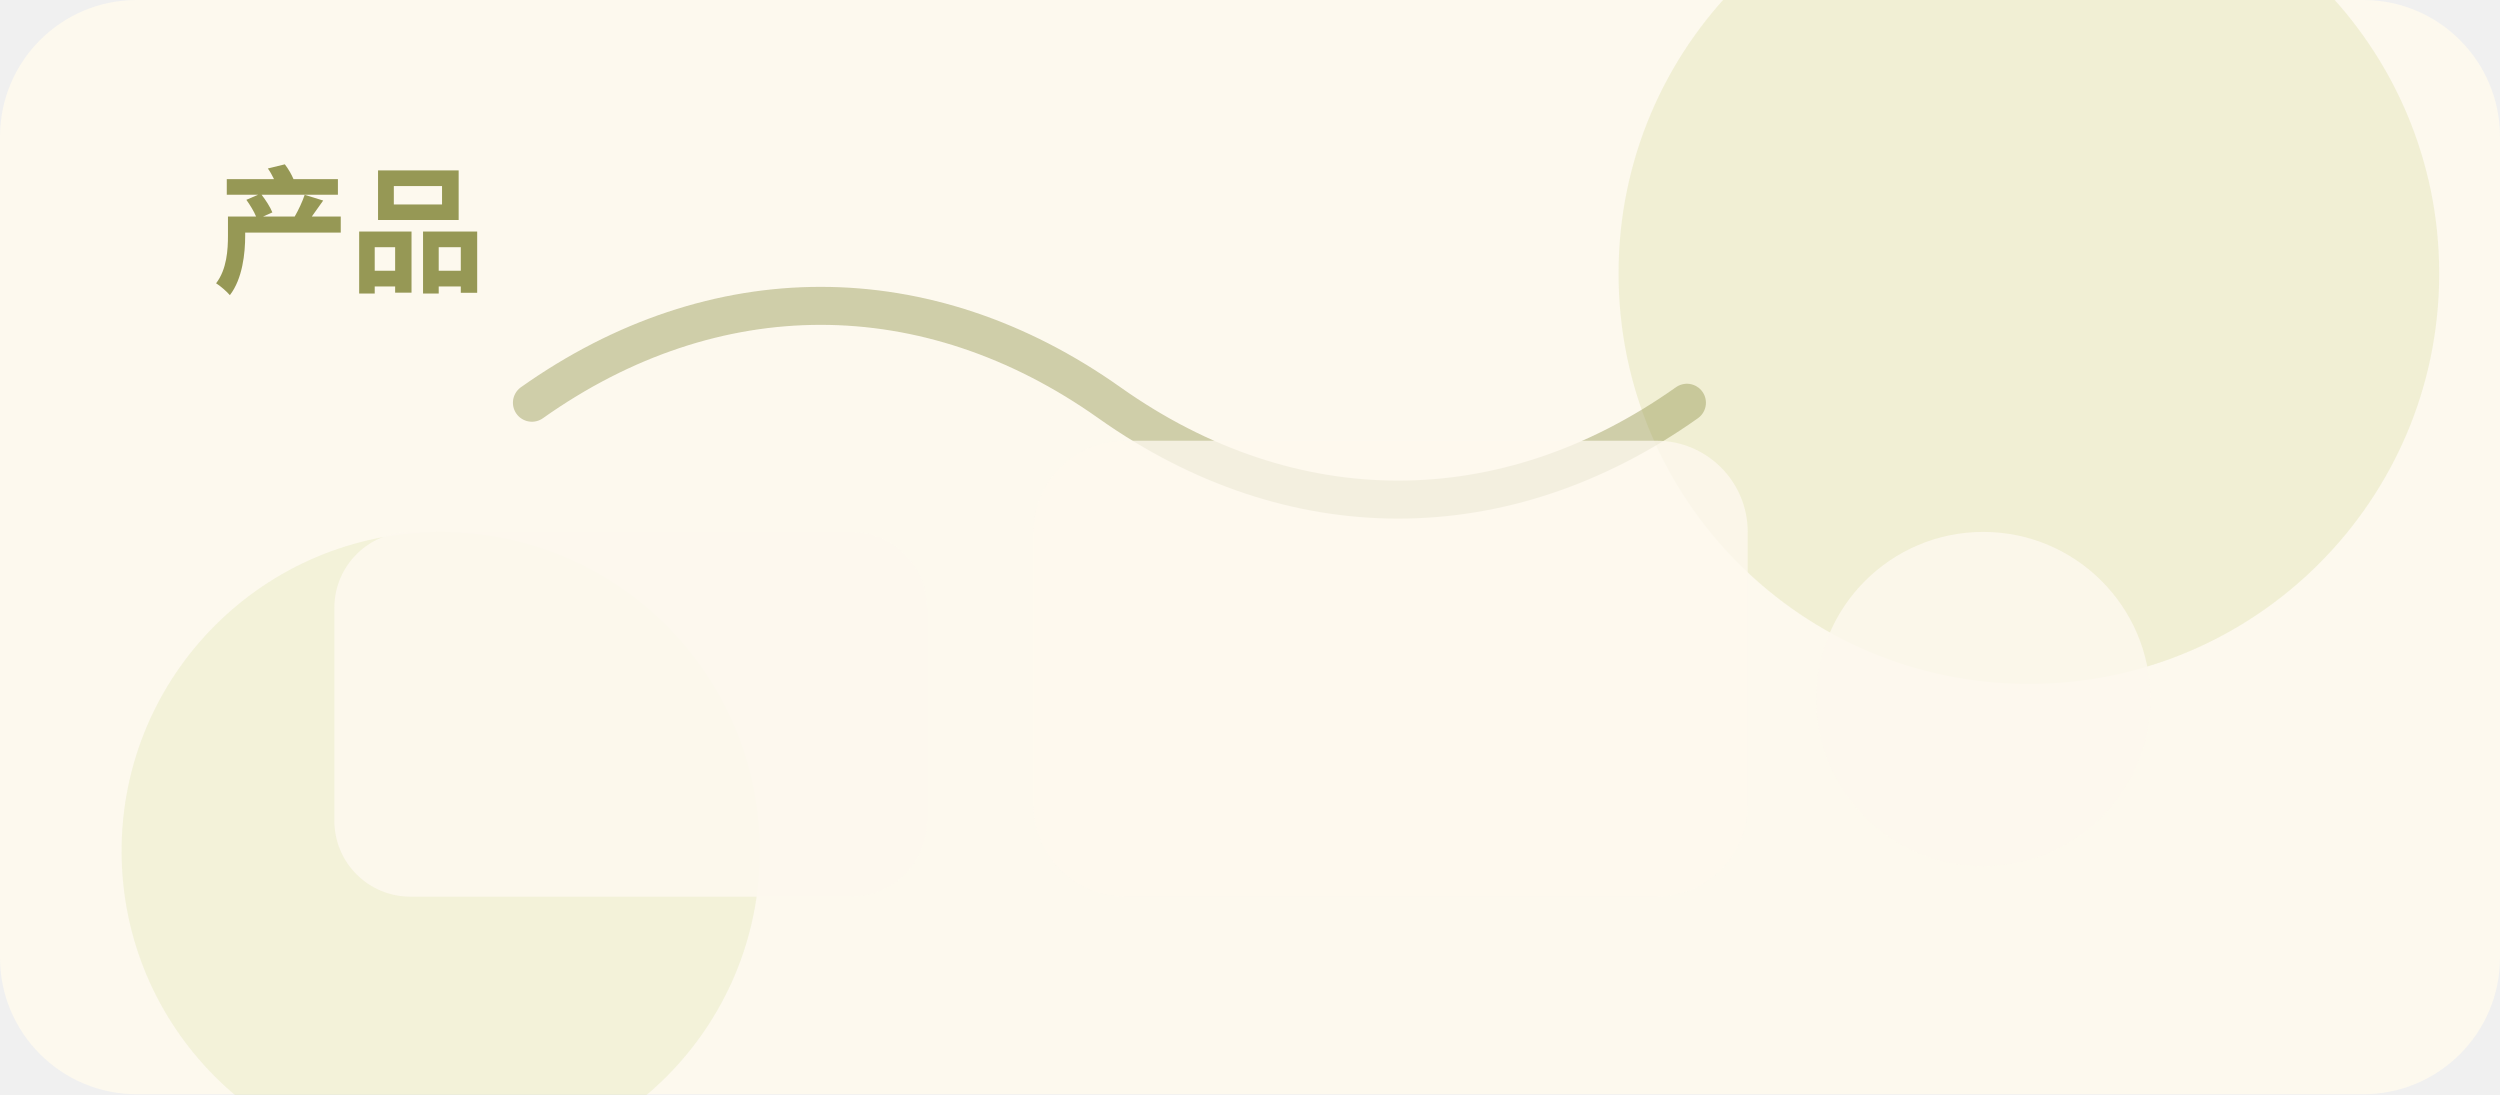
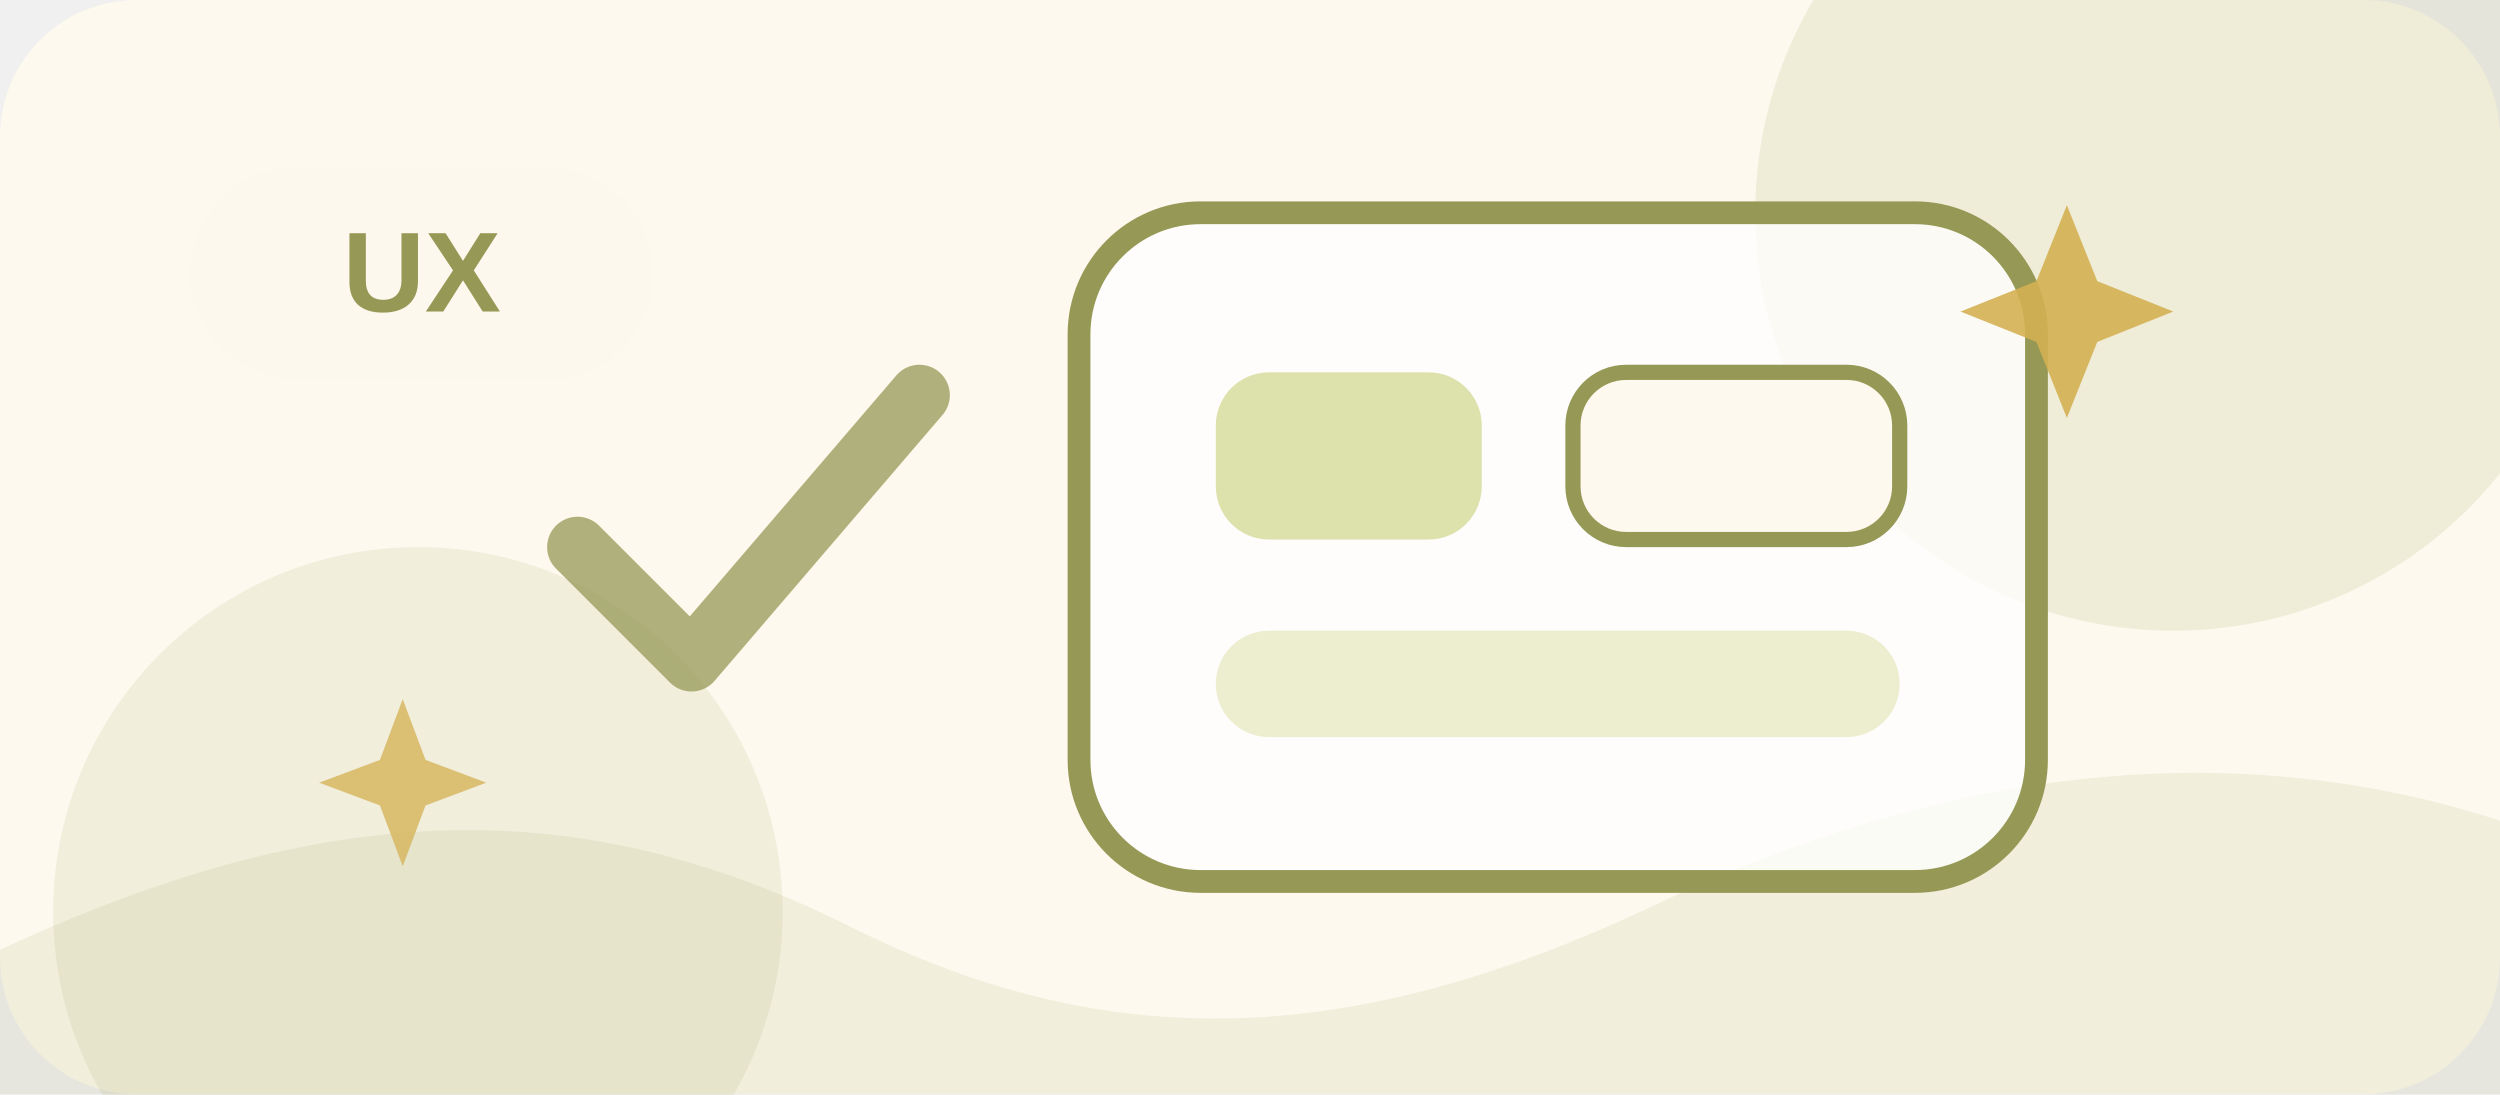
<svg xmlns="http://www.w3.org/2000/svg" width="329" height="144" viewBox="0 0 329 144" fill="none">
  <rect width="329" height="144" rx="18" fill="#FDF9EE" />
-   <circle cx="267" cy="36" r="54" fill="#DDE1AC" fill-opacity="0.38" />
-   <circle cx="58" cy="112" r="42" fill="#DDE1AC" fill-opacity="0.32" />
-   <path d="M70 53C94 36 122 36 146 53C170 70 198 70 222 53" stroke="#969855" stroke-width="5" stroke-linecap="round" opacity="0.45" />
-   <rect x="44" y="70" width="78" height="48" rx="10" fill="#FDF9EE" fill-opacity="0.9" />
-   <rect x="136" y="58" width="94" height="60" rx="12" fill="#FDF9EE" fill-opacity="0.78" />
-   <circle cx="261" cy="92" r="22" fill="#FDF9EE" fill-opacity="0.86" />
-   <text x="28" y="37" fill="#969855" font-family="Arial, sans-serif" font-size="18" font-weight="700">产品</text>
+   <circle cx="286" cy="28" r="55" fill="#969855" fill-opacity="0.14" />
+   <circle cx="55" cy="120" r="48" fill="#969855" fill-opacity="0.12" />
+   <path d="M0 125C45 104 78 105 112 122C146 139 178 138 218 119C254 102 292 96 329 108V144H0V125Z" fill="#969855" fill-opacity="0.12" />
+   <rect x="25" y="22" width="61" height="28" rx="14" fill="#FDF9EE" fill-opacity="0.72" />
+   <text x="55.5" y="41" text-anchor="middle" fill="#969855" font-family="-apple-system, BlinkMacSystemFont, 'PingFang SC', 'Hiragino Sans GB', Arial, sans-serif" font-size="15" font-weight="700">UX</text>
+   <rect x="142" y="28" width="126" height="88" rx="16" fill="#FFFFFF" fill-opacity="0.75" stroke="#969855" stroke-width="3" />
+   <rect x="160" y="49" width="35" height="22" rx="7" fill="#DDE1AC" />
+   <rect x="207" y="49" width="43" height="22" rx="7" fill="#FDF9EE" stroke="#969855" stroke-width="2" />
+   <rect x="160" y="83" width="90" height="14" rx="7" fill="#DDE1AC" opacity="0.55" />
+   <path d="M76 72L91 87L121 52" stroke="#969855" stroke-width="8" stroke-linecap="round" stroke-linejoin="round" opacity="0.75" />
+   <path d="M272 27L276 37L286 41L276 45L272 55L268 45L258 41L268 37L272 27Z" fill="#D4B052" opacity="0.9" />
+   <path d="M53 92L56 100L64 103L56 106L53 114L50 106L42 103L50 100L53 92Z" fill="#D4B052" opacity="0.75" />
</svg>
